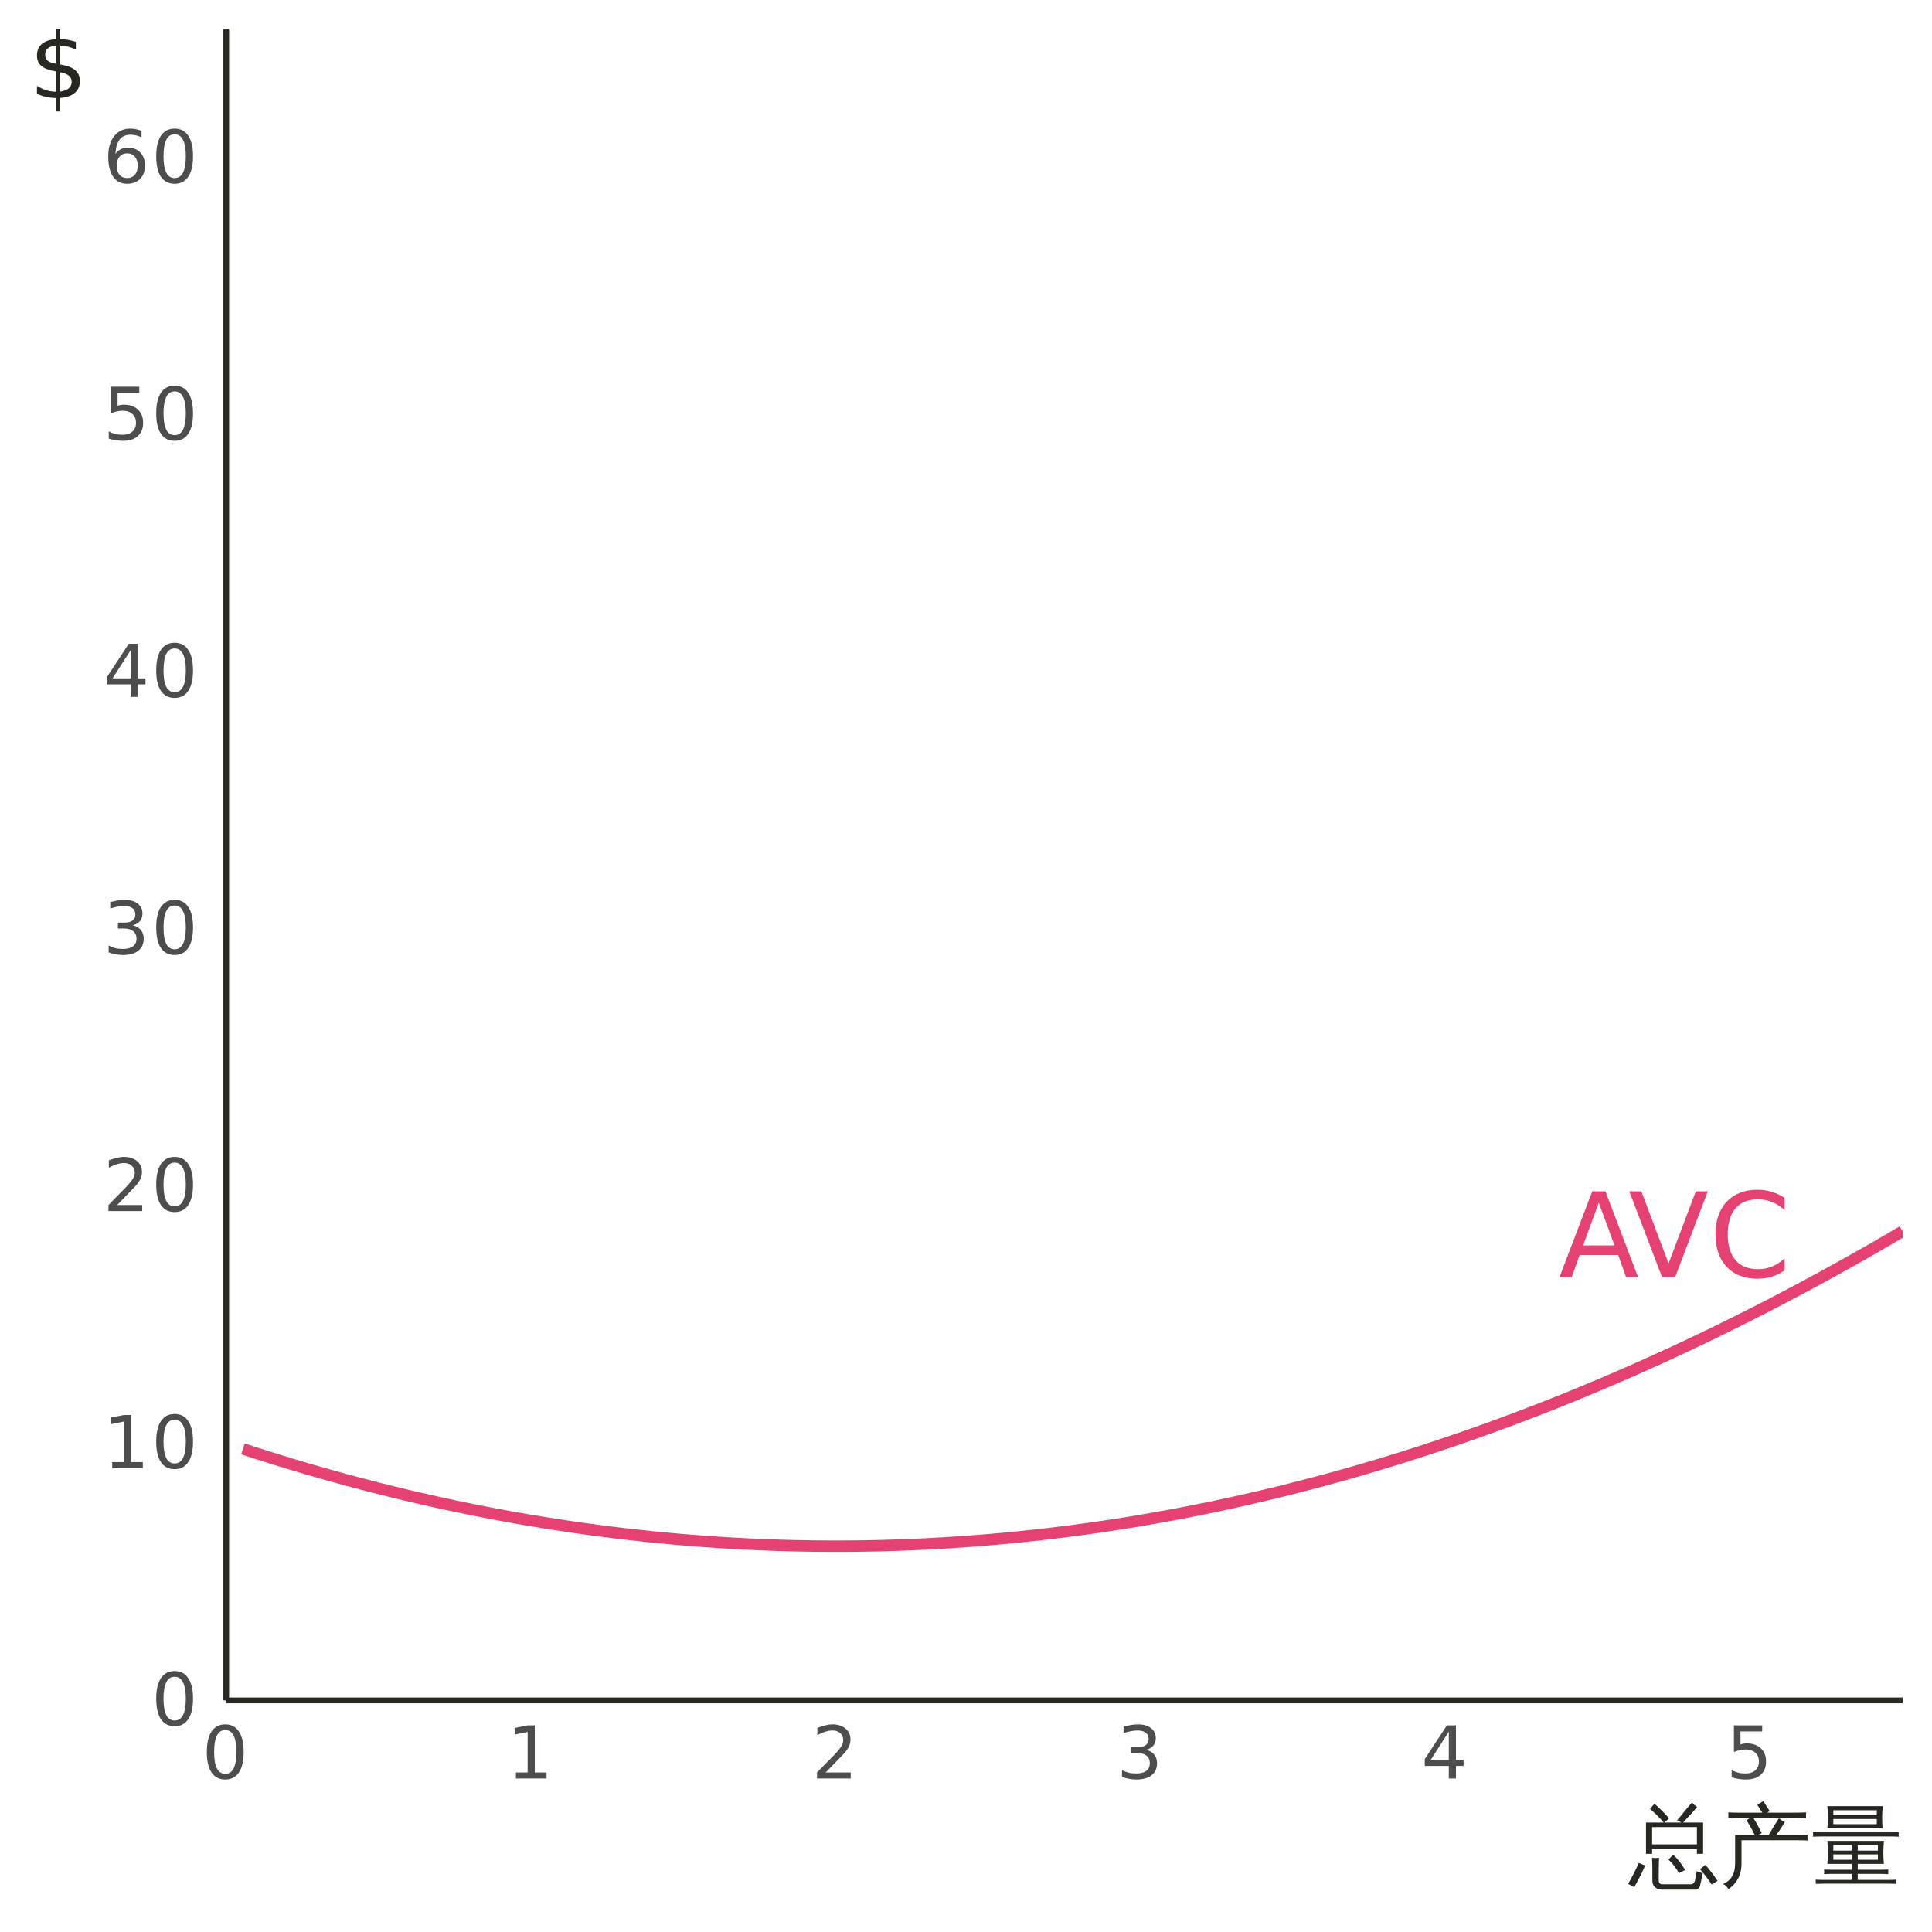
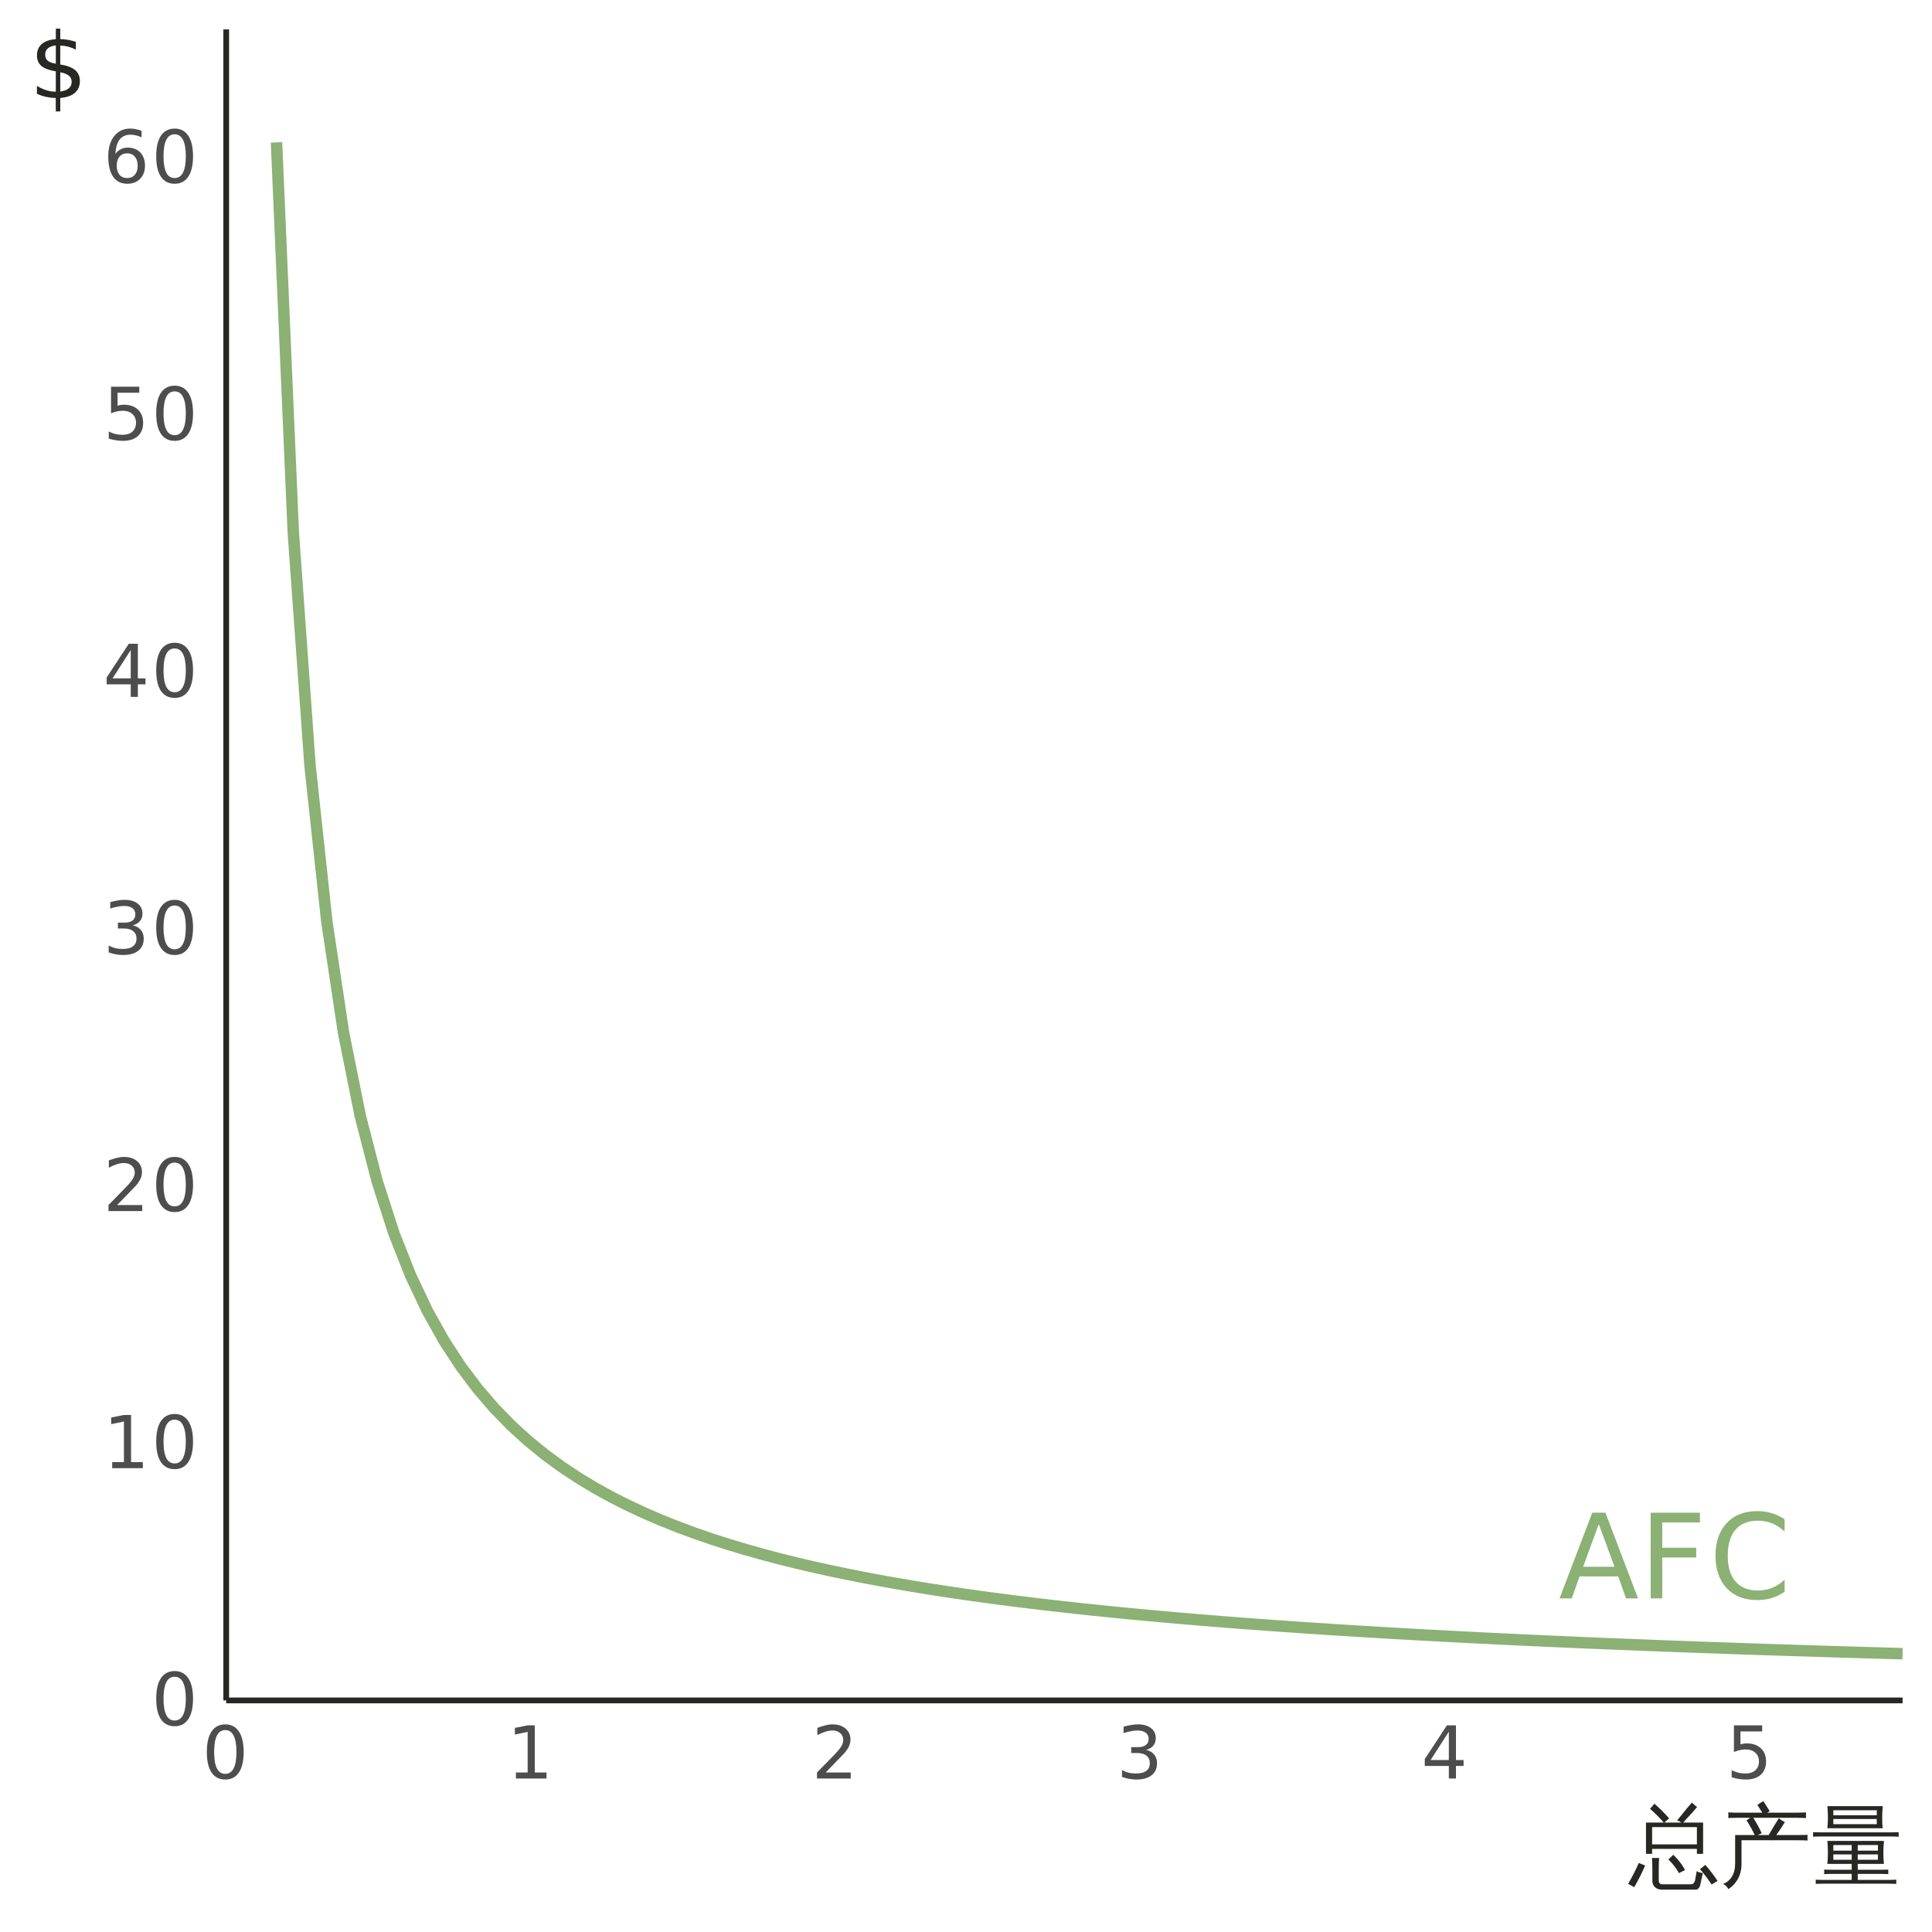
<svg xmlns="http://www.w3.org/2000/svg" xmlns:xlink="http://www.w3.org/1999/xlink" width="360" height="360" viewBox="0 0 360 360">
  <defs>
    <g>
      <g id="glyph-0-0">
        <path d="M 1.094 3.875 L 1.094 -15.453 L 12.047 -15.453 L 12.047 3.875 Z M 2.328 2.656 L 10.828 2.656 L 10.828 -14.219 L 2.328 -14.219 Z M 2.328 2.656 " />
      </g>
      <g id="glyph-0-1">
        <path d="M 7.484 -13.844 L 4.562 -5.891 L 10.422 -5.891 Z M 6.266 -15.969 L 8.719 -15.969 L 14.797 0 L 12.562 0 L 11.109 -4.094 L 3.906 -4.094 L 2.453 0 L 0.172 0 Z M 6.266 -15.969 " />
      </g>
      <g id="glyph-0-2">
-         <path d="M 6.266 0 L 0.172 -15.969 L 2.422 -15.969 L 7.484 -2.531 L 12.562 -15.969 L 14.797 -15.969 L 8.719 0 Z M 6.266 0 " />
+         <path d="M 2.156 -15.969 L 11.328 -15.969 L 11.328 -14.156 L 4.312 -14.156 L 4.312 -9.438 L 10.641 -9.438 L 10.641 -7.625 L 4.312 -7.625 L 4.312 0 L 2.156 0 Z M 2.156 -15.969 " />
      </g>
      <g id="glyph-0-3">
        <path d="M 14.109 -14.734 L 14.109 -12.469 C 13.379 -13.145 12.602 -13.648 11.781 -13.984 C 10.957 -14.316 10.082 -14.484 9.156 -14.484 C 7.332 -14.484 5.938 -13.926 4.969 -12.812 C 4 -11.695 3.516 -10.082 3.516 -7.969 C 3.516 -5.863 4 -4.254 4.969 -3.141 C 5.938 -2.023 7.332 -1.469 9.156 -1.469 C 10.082 -1.469 10.957 -1.633 11.781 -1.969 C 12.602 -2.301 13.379 -2.805 14.109 -3.484 L 14.109 -1.234 C 13.348 -0.711 12.547 -0.32 11.703 -0.062 C 10.859 0.188 9.969 0.312 9.031 0.312 C 6.613 0.312 4.707 -0.426 3.312 -1.906 C 1.926 -3.383 1.234 -5.406 1.234 -7.969 C 1.234 -10.531 1.926 -12.551 3.312 -14.031 C 4.707 -15.52 6.613 -16.266 9.031 -16.266 C 9.988 -16.266 10.891 -16.133 11.734 -15.875 C 12.578 -15.625 13.367 -15.242 14.109 -14.734 Z M 14.109 -14.734 " />
      </g>
      <g id="glyph-1-0">
        <path d="M 0.672 2.406 L 0.672 -9.578 L 7.469 -9.578 L 7.469 2.406 Z M 1.438 1.641 L 6.719 1.641 L 6.719 -8.828 L 1.438 -8.828 Z M 1.438 1.641 " />
      </g>
      <g id="glyph-1-1">
        <path d="M 4.328 -9.031 C 3.629 -9.031 3.109 -8.688 2.766 -8 C 2.422 -7.32 2.25 -6.301 2.25 -4.938 C 2.25 -3.582 2.422 -2.566 2.766 -1.891 C 3.109 -1.211 3.629 -0.875 4.328 -0.875 C 5.016 -0.875 5.531 -1.211 5.875 -1.891 C 6.227 -2.566 6.406 -3.582 6.406 -4.938 C 6.406 -6.301 6.227 -7.32 5.875 -8 C 5.531 -8.688 5.016 -9.031 4.328 -9.031 Z M 4.328 -10.094 C 5.43 -10.094 6.273 -9.648 6.859 -8.766 C 7.453 -7.891 7.75 -6.613 7.75 -4.938 C 7.75 -3.27 7.453 -2 6.859 -1.125 C 6.273 -0.25 5.43 0.188 4.328 0.188 C 3.211 0.188 2.359 -0.25 1.766 -1.125 C 1.18 -2 0.891 -3.27 0.891 -4.938 C 0.891 -6.613 1.18 -7.891 1.766 -8.766 C 2.359 -9.648 3.211 -10.094 4.328 -10.094 Z M 4.328 -10.094 " />
      </g>
      <g id="glyph-1-2">
        <path d="M 1.688 -1.125 L 3.875 -1.125 L 3.875 -8.688 L 1.5 -8.203 L 1.5 -9.438 L 3.859 -9.906 L 5.203 -9.906 L 5.203 -1.125 L 7.391 -1.125 L 7.391 0 L 1.688 0 Z M 1.688 -1.125 " />
      </g>
      <g id="glyph-1-3">
        <path d="M 2.609 -1.125 L 7.281 -1.125 L 7.281 0 L 1 0 L 1 -1.125 C 1.508 -1.656 2.203 -2.363 3.078 -3.25 C 3.953 -4.133 4.504 -4.707 4.734 -4.969 C 5.16 -5.445 5.457 -5.852 5.625 -6.188 C 5.801 -6.52 5.891 -6.848 5.891 -7.172 C 5.891 -7.703 5.703 -8.129 5.328 -8.453 C 4.961 -8.785 4.484 -8.953 3.891 -8.953 C 3.473 -8.953 3.031 -8.879 2.562 -8.734 C 2.094 -8.586 1.594 -8.367 1.062 -8.078 L 1.062 -9.438 C 1.602 -9.645 2.109 -9.805 2.578 -9.922 C 3.047 -10.035 3.473 -10.094 3.859 -10.094 C 4.891 -10.094 5.707 -9.832 6.312 -9.312 C 6.926 -8.801 7.234 -8.117 7.234 -7.266 C 7.234 -6.859 7.156 -6.473 7 -6.109 C 6.852 -5.742 6.578 -5.312 6.172 -4.812 C 6.055 -4.688 5.703 -4.316 5.109 -3.703 C 4.523 -3.086 3.691 -2.227 2.609 -1.125 Z M 2.609 -1.125 " />
      </g>
      <g id="glyph-1-4">
        <path d="M 5.516 -5.344 C 6.16 -5.207 6.66 -4.922 7.016 -4.484 C 7.379 -4.055 7.562 -3.52 7.562 -2.875 C 7.562 -1.895 7.223 -1.141 6.547 -0.609 C 5.879 -0.078 4.926 0.188 3.688 0.188 C 3.27 0.188 2.836 0.145 2.391 0.062 C 1.953 -0.008 1.5 -0.129 1.031 -0.297 L 1.031 -1.594 C 1.406 -1.375 1.812 -1.207 2.25 -1.094 C 2.695 -0.988 3.16 -0.938 3.641 -0.938 C 4.484 -0.938 5.125 -1.102 5.562 -1.438 C 6 -1.77 6.219 -2.25 6.219 -2.875 C 6.219 -3.457 6.016 -3.914 5.609 -4.25 C 5.203 -4.582 4.633 -4.75 3.906 -4.75 L 2.75 -4.75 L 2.75 -5.844 L 3.953 -5.844 C 4.609 -5.844 5.113 -5.973 5.469 -6.234 C 5.82 -6.504 6 -6.883 6 -7.375 C 6 -7.883 5.816 -8.273 5.453 -8.547 C 5.086 -8.816 4.57 -8.953 3.906 -8.953 C 3.539 -8.953 3.145 -8.91 2.719 -8.828 C 2.301 -8.754 1.836 -8.633 1.328 -8.469 L 1.328 -9.672 C 1.836 -9.805 2.316 -9.91 2.766 -9.984 C 3.211 -10.055 3.629 -10.094 4.016 -10.094 C 5.035 -10.094 5.844 -9.859 6.438 -9.391 C 7.031 -8.93 7.328 -8.305 7.328 -7.516 C 7.328 -6.973 7.172 -6.508 6.859 -6.125 C 6.547 -5.75 6.098 -5.488 5.516 -5.344 Z M 5.516 -5.344 " />
      </g>
      <g id="glyph-1-5">
        <path d="M 5.141 -8.734 L 1.75 -3.453 L 5.141 -3.453 Z M 4.781 -9.906 L 6.469 -9.906 L 6.469 -3.453 L 7.891 -3.453 L 7.891 -2.344 L 6.469 -2.344 L 6.469 0 L 5.141 0 L 5.141 -2.344 L 0.656 -2.344 L 0.656 -3.625 Z M 4.781 -9.906 " />
      </g>
      <g id="glyph-1-6">
        <path d="M 1.469 -9.906 L 6.734 -9.906 L 6.734 -8.781 L 2.688 -8.781 L 2.688 -6.359 C 2.883 -6.422 3.082 -6.469 3.281 -6.5 C 3.477 -6.531 3.672 -6.547 3.859 -6.547 C 4.961 -6.547 5.836 -6.242 6.484 -5.641 C 7.129 -5.035 7.453 -4.211 7.453 -3.172 C 7.453 -2.109 7.117 -1.281 6.453 -0.688 C 5.797 -0.102 4.863 0.188 3.656 0.188 C 3.238 0.188 2.812 0.148 2.375 0.078 C 1.945 0.016 1.504 -0.086 1.047 -0.234 L 1.047 -1.578 C 1.441 -1.359 1.852 -1.195 2.281 -1.094 C 2.707 -0.988 3.156 -0.938 3.625 -0.938 C 4.395 -0.938 5.004 -1.133 5.453 -1.531 C 5.898 -1.938 6.125 -2.484 6.125 -3.172 C 6.125 -3.867 5.898 -4.414 5.453 -4.812 C 5.004 -5.219 4.395 -5.422 3.625 -5.422 C 3.27 -5.422 2.914 -5.379 2.562 -5.297 C 2.207 -5.223 1.844 -5.102 1.469 -4.938 Z M 1.469 -9.906 " />
      </g>
      <g id="glyph-1-7">
        <path d="M 4.484 -5.484 C 3.879 -5.484 3.398 -5.273 3.047 -4.859 C 2.703 -4.453 2.531 -3.891 2.531 -3.172 C 2.531 -2.461 2.703 -1.898 3.047 -1.484 C 3.398 -1.078 3.879 -0.875 4.484 -0.875 C 5.086 -0.875 5.562 -1.078 5.906 -1.484 C 6.258 -1.898 6.438 -2.461 6.438 -3.172 C 6.438 -3.891 6.258 -4.453 5.906 -4.859 C 5.562 -5.273 5.086 -5.484 4.484 -5.484 Z M 7.156 -9.688 L 7.156 -8.469 C 6.812 -8.625 6.469 -8.742 6.125 -8.828 C 5.781 -8.91 5.441 -8.953 5.109 -8.953 C 4.223 -8.953 3.547 -8.656 3.078 -8.062 C 2.617 -7.469 2.352 -6.566 2.281 -5.359 C 2.539 -5.742 2.867 -6.035 3.266 -6.234 C 3.66 -6.441 4.094 -6.547 4.562 -6.547 C 5.562 -6.547 6.348 -6.242 6.922 -5.641 C 7.504 -5.035 7.797 -4.211 7.797 -3.172 C 7.797 -2.16 7.492 -1.348 6.891 -0.734 C 6.285 -0.117 5.484 0.188 4.484 0.188 C 3.336 0.188 2.461 -0.25 1.859 -1.125 C 1.254 -2 0.953 -3.27 0.953 -4.938 C 0.953 -6.508 1.32 -7.758 2.062 -8.688 C 2.801 -9.625 3.801 -10.094 5.062 -10.094 C 5.395 -10.094 5.734 -10.055 6.078 -9.984 C 6.422 -9.922 6.781 -9.82 7.156 -9.688 Z M 7.156 -9.688 " />
      </g>
      <g id="glyph-2-0">
        <path d="M 0.562 0 L 0.562 -11.328 L 5.078 -11.328 L 5.078 0 Z M 1.125 -0.562 L 4.516 -0.562 L 4.516 -10.766 L 1.125 -10.766 Z M 1.125 -0.562 " />
      </g>
      <g id="glyph-2-1">
        <path d="M 4.328 -4.453 L 3.188 -4.453 L 3.188 -10.281 L 6.5 -10.281 C 5.707 -11.195 4.852 -12.051 3.938 -12.844 L 4.766 -13.797 C 5.734 -12.941 6.645 -12.031 7.5 -11.062 L 6.609 -10.281 L 9.766 -10.281 C 9.523 -10.477 9.258 -10.609 8.969 -10.672 L 9.75 -11.609 C 10.414 -12.441 10.758 -12.867 10.781 -12.891 L 11.75 -14.016 C 12.039 -13.703 12.359 -13.422 12.703 -13.172 L 11.734 -12.047 L 10.625 -10.859 L 10.125 -10.281 L 13.828 -10.281 L 13.828 -4.453 L 12.672 -4.453 L 12.672 -5.375 L 4.328 -5.375 Z M 12.672 -9.438 L 4.328 -9.438 L 4.328 -6.219 L 12.672 -6.219 Z M 15.422 1.266 C 14.754 0.254 14.031 -0.695 13.25 -1.594 L 14.25 -2.391 C 15.07 -1.461 15.828 -0.469 16.516 0.594 Z M 9.328 -0.859 C 8.797 -1.816 8.141 -2.66 7.359 -3.391 L 8.266 -4.281 C 9.141 -3.469 9.875 -2.52 10.469 -1.438 Z M 12.641 -1.234 C 12.953 -1.035 13.332 -0.914 13.781 -0.875 L 13.297 1.328 C 13.254 1.578 13.156 1.785 13 1.953 C 12.844 2.129 12.656 2.219 12.438 2.219 L 6.125 2.219 C 5.625 2.219 5.207 2.066 4.875 1.766 C 4.539 1.461 4.375 1.055 4.375 0.547 L 4.375 -1.391 C 4.375 -2.172 4.352 -2.941 4.312 -3.703 C 4.75 -3.66 5.188 -3.66 5.625 -3.703 C 5.582 -2.941 5.562 -2.172 5.562 -1.391 L 5.562 0.547 C 5.562 0.723 5.613 0.879 5.719 1.016 C 5.832 1.148 5.973 1.219 6.141 1.219 L 11.594 1.219 C 11.781 1.219 11.938 1.145 12.062 1 C 12.195 0.863 12.285 0.691 12.328 0.484 Z M -0.141 1.141 C 0.586 -0.109 1.25 -1.406 1.844 -2.75 L 3.031 -2.281 C 2.426 -0.883 1.75 0.457 1 1.75 Z M -0.141 1.141 " />
      </g>
      <g id="glyph-2-2">
        <path d="M 2.797 -2.609 L 2.797 -7.953 L 6.453 -7.953 C 6.004 -8.898 5.492 -9.816 4.922 -10.703 L 5.625 -11.172 L 3.453 -11.172 C 2.805 -11.172 2.16 -11.156 1.516 -11.125 C 1.555 -11.477 1.555 -11.828 1.516 -12.172 C 2.16 -12.141 2.805 -12.125 3.453 -12.125 L 7.859 -12.125 L 6.938 -13.578 L 8.047 -14.281 L 9.234 -12.422 L 8.766 -12.125 L 14.094 -12.125 C 14.738 -12.125 15.379 -12.141 16.016 -12.172 C 15.984 -11.828 15.984 -11.477 16.016 -11.125 C 15.379 -11.156 14.738 -11.172 14.094 -11.172 L 6.172 -11.172 C 6.766 -10.242 7.289 -9.285 7.75 -8.297 L 6.984 -7.953 L 9.047 -7.953 L 10.156 -9.828 L 10.953 -11.078 C 11.297 -10.797 11.664 -10.555 12.062 -10.359 C 11.812 -9.941 11.547 -9.523 11.266 -9.109 L 10.453 -7.953 L 14.359 -7.953 C 15.016 -7.953 15.66 -7.961 16.297 -7.984 C 16.266 -7.641 16.266 -7.289 16.297 -6.938 C 15.66 -6.969 15.016 -6.984 14.359 -6.984 L 9.844 -6.984 L 9.797 -6.922 C 9.773 -6.941 9.75 -6.961 9.719 -6.984 L 3.984 -6.984 L 3.984 -2.609 C 3.984 -1.523 3.758 -0.582 3.312 0.219 C 2.863 1.031 2.27 1.664 1.531 2.125 C 1.32 1.688 0.992 1.363 0.547 1.156 C 1.242 0.895 1.789 0.441 2.188 -0.203 C 2.594 -0.848 2.797 -1.648 2.797 -2.609 Z M 2.797 -2.609 " />
      </g>
      <g id="glyph-2-3">
        <path d="M 15.844 0.359 C 15.801 0.617 15.801 0.879 15.844 1.141 C 15.363 1.117 14.883 1.109 14.406 1.109 L 2.219 1.109 C 1.75 1.109 1.281 1.117 0.812 1.141 C 0.832 0.879 0.832 0.617 0.812 0.359 C 1.281 0.391 1.75 0.406 2.219 0.406 L 7.516 0.406 L 7.516 -0.719 L 3.938 -0.719 C 3.414 -0.719 2.895 -0.703 2.375 -0.672 C 2.406 -0.953 2.406 -1.234 2.375 -1.516 C 2.895 -1.492 3.414 -1.484 3.938 -1.484 L 7.516 -1.484 L 7.516 -2.578 L 2.984 -2.578 C 3.117 -4.004 3.117 -5.43 2.984 -6.859 L 13.531 -6.859 C 13.383 -5.43 13.379 -4.004 13.516 -2.578 L 8.641 -2.578 L 8.641 -1.484 L 12.797 -1.484 C 13.316 -1.484 13.832 -1.492 14.344 -1.516 C 14.32 -1.234 14.32 -0.953 14.344 -0.672 C 13.832 -0.703 13.316 -0.719 12.797 -0.719 L 8.641 -0.719 L 8.641 0.406 L 14.406 0.406 C 14.883 0.406 15.363 0.391 15.844 0.359 Z M 16.281 -8.484 C 16.258 -8.203 16.258 -7.922 16.281 -7.641 C 15.77 -7.672 15.258 -7.688 14.75 -7.688 L 1.859 -7.688 C 1.336 -7.688 0.82 -7.672 0.312 -7.641 C 0.332 -7.922 0.332 -8.203 0.312 -8.484 C 0.832 -8.461 1.348 -8.453 1.859 -8.453 L 14.75 -8.453 C 15.25 -8.453 15.758 -8.461 16.281 -8.484 Z M 2.984 -9.219 C 3.117 -10.602 3.117 -11.977 2.984 -13.344 L 13.312 -13.344 C 13.164 -11.977 13.156 -10.602 13.281 -9.219 Z M 8.641 -5.047 L 12.406 -5.047 L 12.406 -6.094 L 8.641 -6.094 Z M 7.516 -5.047 L 7.516 -6.094 L 4.094 -6.094 L 4.094 -5.047 Z M 8.641 -4.344 L 8.641 -3.344 L 12.406 -3.344 L 12.406 -4.344 Z M 7.516 -4.344 L 4.094 -4.344 L 4.094 -3.344 L 7.516 -3.344 Z M 4.094 -12.578 L 4.094 -11.641 L 12.188 -11.641 L 12.203 -12.578 Z M 4.094 -10.938 L 4.094 -9.984 L 12.188 -9.984 L 12.188 -10.938 Z M 4.094 -10.938 " />
      </g>
      <g id="glyph-3-0">
        <path d="M 0.844 3 L 0.844 -11.984 L 9.344 -11.984 L 9.344 3 Z M 1.797 2.062 L 8.406 2.062 L 8.406 -11.031 L 1.797 -11.031 Z M 1.797 2.062 " />
      </g>
      <g id="glyph-3-1">
        <path d="M 5.75 2.5 L 4.922 2.5 L 4.906 0 C 4.32 -0.008 3.738 -0.078 3.156 -0.203 C 2.582 -0.328 2 -0.516 1.406 -0.766 L 1.406 -2.266 C 1.977 -1.91 2.551 -1.641 3.125 -1.453 C 3.707 -1.273 4.305 -1.18 4.922 -1.172 L 4.922 -4.969 C 3.691 -5.164 2.797 -5.5 2.234 -5.969 C 1.68 -6.445 1.406 -7.102 1.406 -7.938 C 1.406 -8.832 1.707 -9.539 2.312 -10.062 C 2.914 -10.582 3.785 -10.883 4.922 -10.969 L 4.922 -12.922 L 5.75 -12.922 L 5.75 -10.984 C 6.258 -10.961 6.754 -10.91 7.234 -10.828 C 7.711 -10.742 8.188 -10.625 8.656 -10.469 L 8.656 -9.016 C 8.188 -9.254 7.711 -9.438 7.234 -9.562 C 6.754 -9.688 6.258 -9.758 5.75 -9.781 L 5.75 -6.25 C 7 -6.051 7.922 -5.703 8.516 -5.203 C 9.109 -4.703 9.406 -4.02 9.406 -3.156 C 9.406 -2.227 9.086 -1.492 8.453 -0.953 C 7.828 -0.41 6.926 -0.098 5.75 -0.016 Z M 4.922 -6.391 L 4.922 -9.797 C 4.273 -9.723 3.781 -9.539 3.438 -9.25 C 3.102 -8.957 2.938 -8.566 2.938 -8.078 C 2.938 -7.598 3.094 -7.223 3.406 -6.953 C 3.719 -6.691 4.223 -6.504 4.922 -6.391 Z M 5.75 -4.797 L 5.75 -1.203 C 6.445 -1.297 6.973 -1.492 7.328 -1.797 C 7.691 -2.109 7.875 -2.508 7.875 -3 C 7.875 -3.488 7.703 -3.875 7.359 -4.156 C 7.016 -4.445 6.477 -4.66 5.75 -4.797 Z M 5.75 -4.797 " />
      </g>
    </g>
    <clipPath id="clip-0">
-       <path clip-rule="nonzero" d="M 44 228 L 354.523 228 L 354.523 290 L 44 290 Z M 44 228 " />
+       <path clip-rule="nonzero" d="M 50 25 L 354.523 25 L 354.523 310 L 50 310 Z M 50 25 " />
    </clipPath>
  </defs>
  <rect x="-36" y="-36" width="432" height="432" fill="rgb(100%, 100%, 100%)" fill-opacity="1" />
  <g clip-path="url(#clip-0)">
-     <path fill="none" stroke-width="2.134" stroke-linecap="butt" stroke-linejoin="round" stroke="rgb(90.196%, 25.49%, 45.098%)" stroke-opacity="1" stroke-miterlimit="10" d="M 45.273 269.984 L 48.398 270.996 L 51.523 271.977 L 54.645 272.93 L 57.77 273.852 L 60.895 274.746 L 64.016 275.613 L 67.141 276.449 L 70.266 277.258 L 73.387 278.035 L 76.512 278.785 L 79.637 279.508 L 82.758 280.199 L 85.883 280.859 L 89.008 281.492 L 92.129 282.098 L 95.254 282.676 L 98.379 283.223 L 101.5 283.738 L 104.625 284.227 L 107.75 284.688 L 110.871 285.117 L 113.996 285.52 L 117.121 285.891 L 120.242 286.234 L 123.367 286.551 L 126.492 286.836 L 129.613 287.094 L 132.738 287.32 L 135.863 287.52 L 138.984 287.691 L 142.109 287.832 L 145.234 287.945 L 148.355 288.027 L 151.48 288.082 L 154.605 288.105 L 157.727 288.102 L 160.852 288.07 L 163.977 288.008 L 167.098 287.914 L 170.223 287.797 L 173.348 287.648 L 176.469 287.469 L 179.594 287.262 L 182.719 287.027 L 185.84 286.762 L 188.965 286.469 L 192.09 286.145 L 195.211 285.793 L 198.336 285.414 L 201.461 285.004 L 204.582 284.566 L 207.707 284.098 L 210.832 283.602 L 213.953 283.074 L 217.078 282.52 L 220.203 281.938 L 223.324 281.324 L 226.449 280.684 L 229.574 280.012 L 232.695 279.312 L 235.82 278.582 L 238.945 277.828 L 242.066 277.039 L 245.191 276.223 L 248.316 275.379 L 251.438 274.508 L 254.562 273.605 L 257.688 272.672 L 260.809 271.711 L 263.934 270.723 L 267.059 269.703 L 270.18 268.656 L 273.305 267.582 L 276.43 266.477 L 279.551 265.344 L 282.676 264.18 L 285.801 262.988 L 288.922 261.766 L 292.047 260.516 L 295.172 259.234 L 298.293 257.93 L 301.418 256.59 L 304.543 255.227 L 307.664 253.828 L 310.789 252.406 L 313.914 250.953 L 317.035 249.473 L 320.16 247.961 L 323.285 246.418 L 326.406 244.852 L 329.531 243.254 L 332.656 241.625 L 335.777 239.969 L 338.902 238.285 L 342.027 236.57 L 345.148 234.828 L 348.273 233.059 L 351.398 231.258 L 354.52 229.426 " />
+     <path fill="none" stroke-width="2.134" stroke-linecap="butt" stroke-linejoin="round" stroke="rgb(54.51%, 69.412%, 45.49%)" stroke-opacity="1" stroke-miterlimit="10" d="M 51.523 26.527 L 54.645 99.109 L 57.77 142.656 L 60.895 171.688 L 64.016 192.426 L 67.141 207.98 L 70.266 220.074 L 73.387 229.754 L 76.512 237.672 L 79.637 244.27 L 82.758 249.852 L 85.883 254.637 L 89.008 258.785 L 92.129 262.414 L 95.254 265.617 L 98.379 268.461 L 101.5 271.008 L 104.625 273.301 L 107.75 275.375 L 110.871 277.262 L 113.996 278.98 L 117.121 280.559 L 120.242 282.012 L 123.367 283.352 L 126.492 284.59 L 129.613 285.742 L 132.738 286.816 L 135.863 287.816 L 138.984 288.754 L 142.109 289.633 L 145.234 290.457 L 148.355 291.234 L 151.48 291.965 L 154.605 292.656 L 157.727 293.309 L 160.852 293.93 L 163.977 294.516 L 167.098 295.074 L 170.223 295.605 L 173.348 296.113 L 176.469 296.594 L 179.594 297.055 L 182.719 297.496 L 185.84 297.914 L 188.965 298.316 L 192.09 298.703 L 195.211 299.074 L 198.336 299.43 L 201.461 299.773 L 204.582 300.102 L 207.707 300.418 L 210.832 300.719 L 213.953 301.012 L 217.078 301.297 L 220.203 301.57 L 223.324 301.832 L 226.449 302.086 L 229.574 302.332 L 232.695 302.57 L 235.82 302.801 L 238.945 303.023 L 242.066 303.242 L 245.191 303.449 L 248.316 303.652 L 251.438 303.852 L 257.688 304.227 L 260.809 304.406 L 263.934 304.582 L 267.059 304.754 L 270.18 304.918 L 276.43 305.238 L 279.551 305.391 L 282.676 305.539 L 285.801 305.684 L 288.922 305.824 L 295.172 306.098 L 298.293 306.227 L 301.418 306.355 L 304.543 306.48 L 307.664 306.602 L 310.789 306.723 L 313.914 306.84 L 317.035 306.953 L 323.285 307.172 L 326.406 307.277 L 329.531 307.383 L 332.656 307.484 L 335.777 307.582 L 342.027 307.777 L 345.148 307.871 L 351.398 308.051 L 354.52 308.141 " />
  </g>
-   <g fill="rgb(90.196%, 25.49%, 45.098%)" fill-opacity="1">
-     <use xlink:href="#glyph-0-1" x="290.426" y="237.96" />
-     <use xlink:href="#glyph-0-2" x="303.426" y="237.96" />
-     <use xlink:href="#glyph-0-3" x="318.426" y="237.96" />
+   <g fill="rgb(54.51%, 69.412%, 45.49%)" fill-opacity="1">
+     <use xlink:href="#glyph-0-1" x="290.426" y="297.839" />
+     <use xlink:href="#glyph-0-2" x="305.426" y="297.839" />
+     <use xlink:href="#glyph-0-3" x="318.426" y="297.839" />
  </g>
  <path fill="none" stroke-width="1.067" stroke-linecap="butt" stroke-linejoin="round" stroke="rgb(15.294%, 15.686%, 13.333%)" stroke-opacity="1" stroke-miterlimit="10" d="M 42.152 316.848 L 42.152 5.48 " />
  <g fill="rgb(30.196%, 30.196%, 30.196%)" fill-opacity="1">
    <use xlink:href="#glyph-1-1" x="28.219" y="321.471" />
  </g>
  <g fill="rgb(30.196%, 30.196%, 30.196%)" fill-opacity="1">
    <use xlink:href="#glyph-1-2" x="19.219" y="273.568" />
    <use xlink:href="#glyph-1-1" x="28.219" y="273.568" />
  </g>
  <g fill="rgb(30.196%, 30.196%, 30.196%)" fill-opacity="1">
    <use xlink:href="#glyph-1-3" x="19.219" y="225.666" />
    <use xlink:href="#glyph-1-1" x="28.219" y="225.666" />
  </g>
  <g fill="rgb(30.196%, 30.196%, 30.196%)" fill-opacity="1">
    <use xlink:href="#glyph-1-4" x="19.219" y="177.764" />
    <use xlink:href="#glyph-1-1" x="28.219" y="177.764" />
  </g>
  <g fill="rgb(30.196%, 30.196%, 30.196%)" fill-opacity="1">
    <use xlink:href="#glyph-1-5" x="19.219" y="129.861" />
    <use xlink:href="#glyph-1-1" x="28.219" y="129.861" />
  </g>
  <g fill="rgb(30.196%, 30.196%, 30.196%)" fill-opacity="1">
    <use xlink:href="#glyph-1-6" x="19.219" y="81.959" />
    <use xlink:href="#glyph-1-1" x="28.219" y="81.959" />
  </g>
  <g fill="rgb(30.196%, 30.196%, 30.196%)" fill-opacity="1">
    <use xlink:href="#glyph-1-7" x="19.219" y="34.053" />
    <use xlink:href="#glyph-1-1" x="28.219" y="34.053" />
  </g>
  <path fill="none" stroke-width="1.067" stroke-linecap="butt" stroke-linejoin="round" stroke="rgb(15.294%, 15.686%, 13.333%)" stroke-opacity="1" stroke-miterlimit="10" d="M 42.152 316.848 L 354.52 316.848 " />
  <g fill="rgb(30.196%, 30.196%, 30.196%)" fill-opacity="1">
    <use xlink:href="#glyph-1-1" x="37.652" y="331.404" />
  </g>
  <g fill="rgb(30.196%, 30.196%, 30.196%)" fill-opacity="1">
    <use xlink:href="#glyph-1-2" x="94.445" y="331.404" />
  </g>
  <g fill="rgb(30.196%, 30.196%, 30.196%)" fill-opacity="1">
    <use xlink:href="#glyph-1-3" x="151.238" y="331.404" />
  </g>
  <g fill="rgb(30.196%, 30.196%, 30.196%)" fill-opacity="1">
    <use xlink:href="#glyph-1-4" x="208.035" y="331.404" />
  </g>
  <g fill="rgb(30.196%, 30.196%, 30.196%)" fill-opacity="1">
    <use xlink:href="#glyph-1-5" x="264.828" y="331.404" />
  </g>
  <g fill="rgb(30.196%, 30.196%, 30.196%)" fill-opacity="1">
    <use xlink:href="#glyph-1-6" x="321.625" y="331.404" />
  </g>
  <g fill="rgb(15.294%, 15.686%, 13.333%)" fill-opacity="1">
    <use xlink:href="#glyph-2-1" x="303.52" y="349.889" />
    <use xlink:href="#glyph-2-2" x="320.52" y="349.889" />
    <use xlink:href="#glyph-2-3" x="337.52" y="349.889" />
  </g>
  <g fill="rgb(15.294%, 15.686%, 13.333%)" fill-opacity="1">
    <use xlink:href="#glyph-3-1" x="5.48" y="18.261" />
  </g>
</svg>
